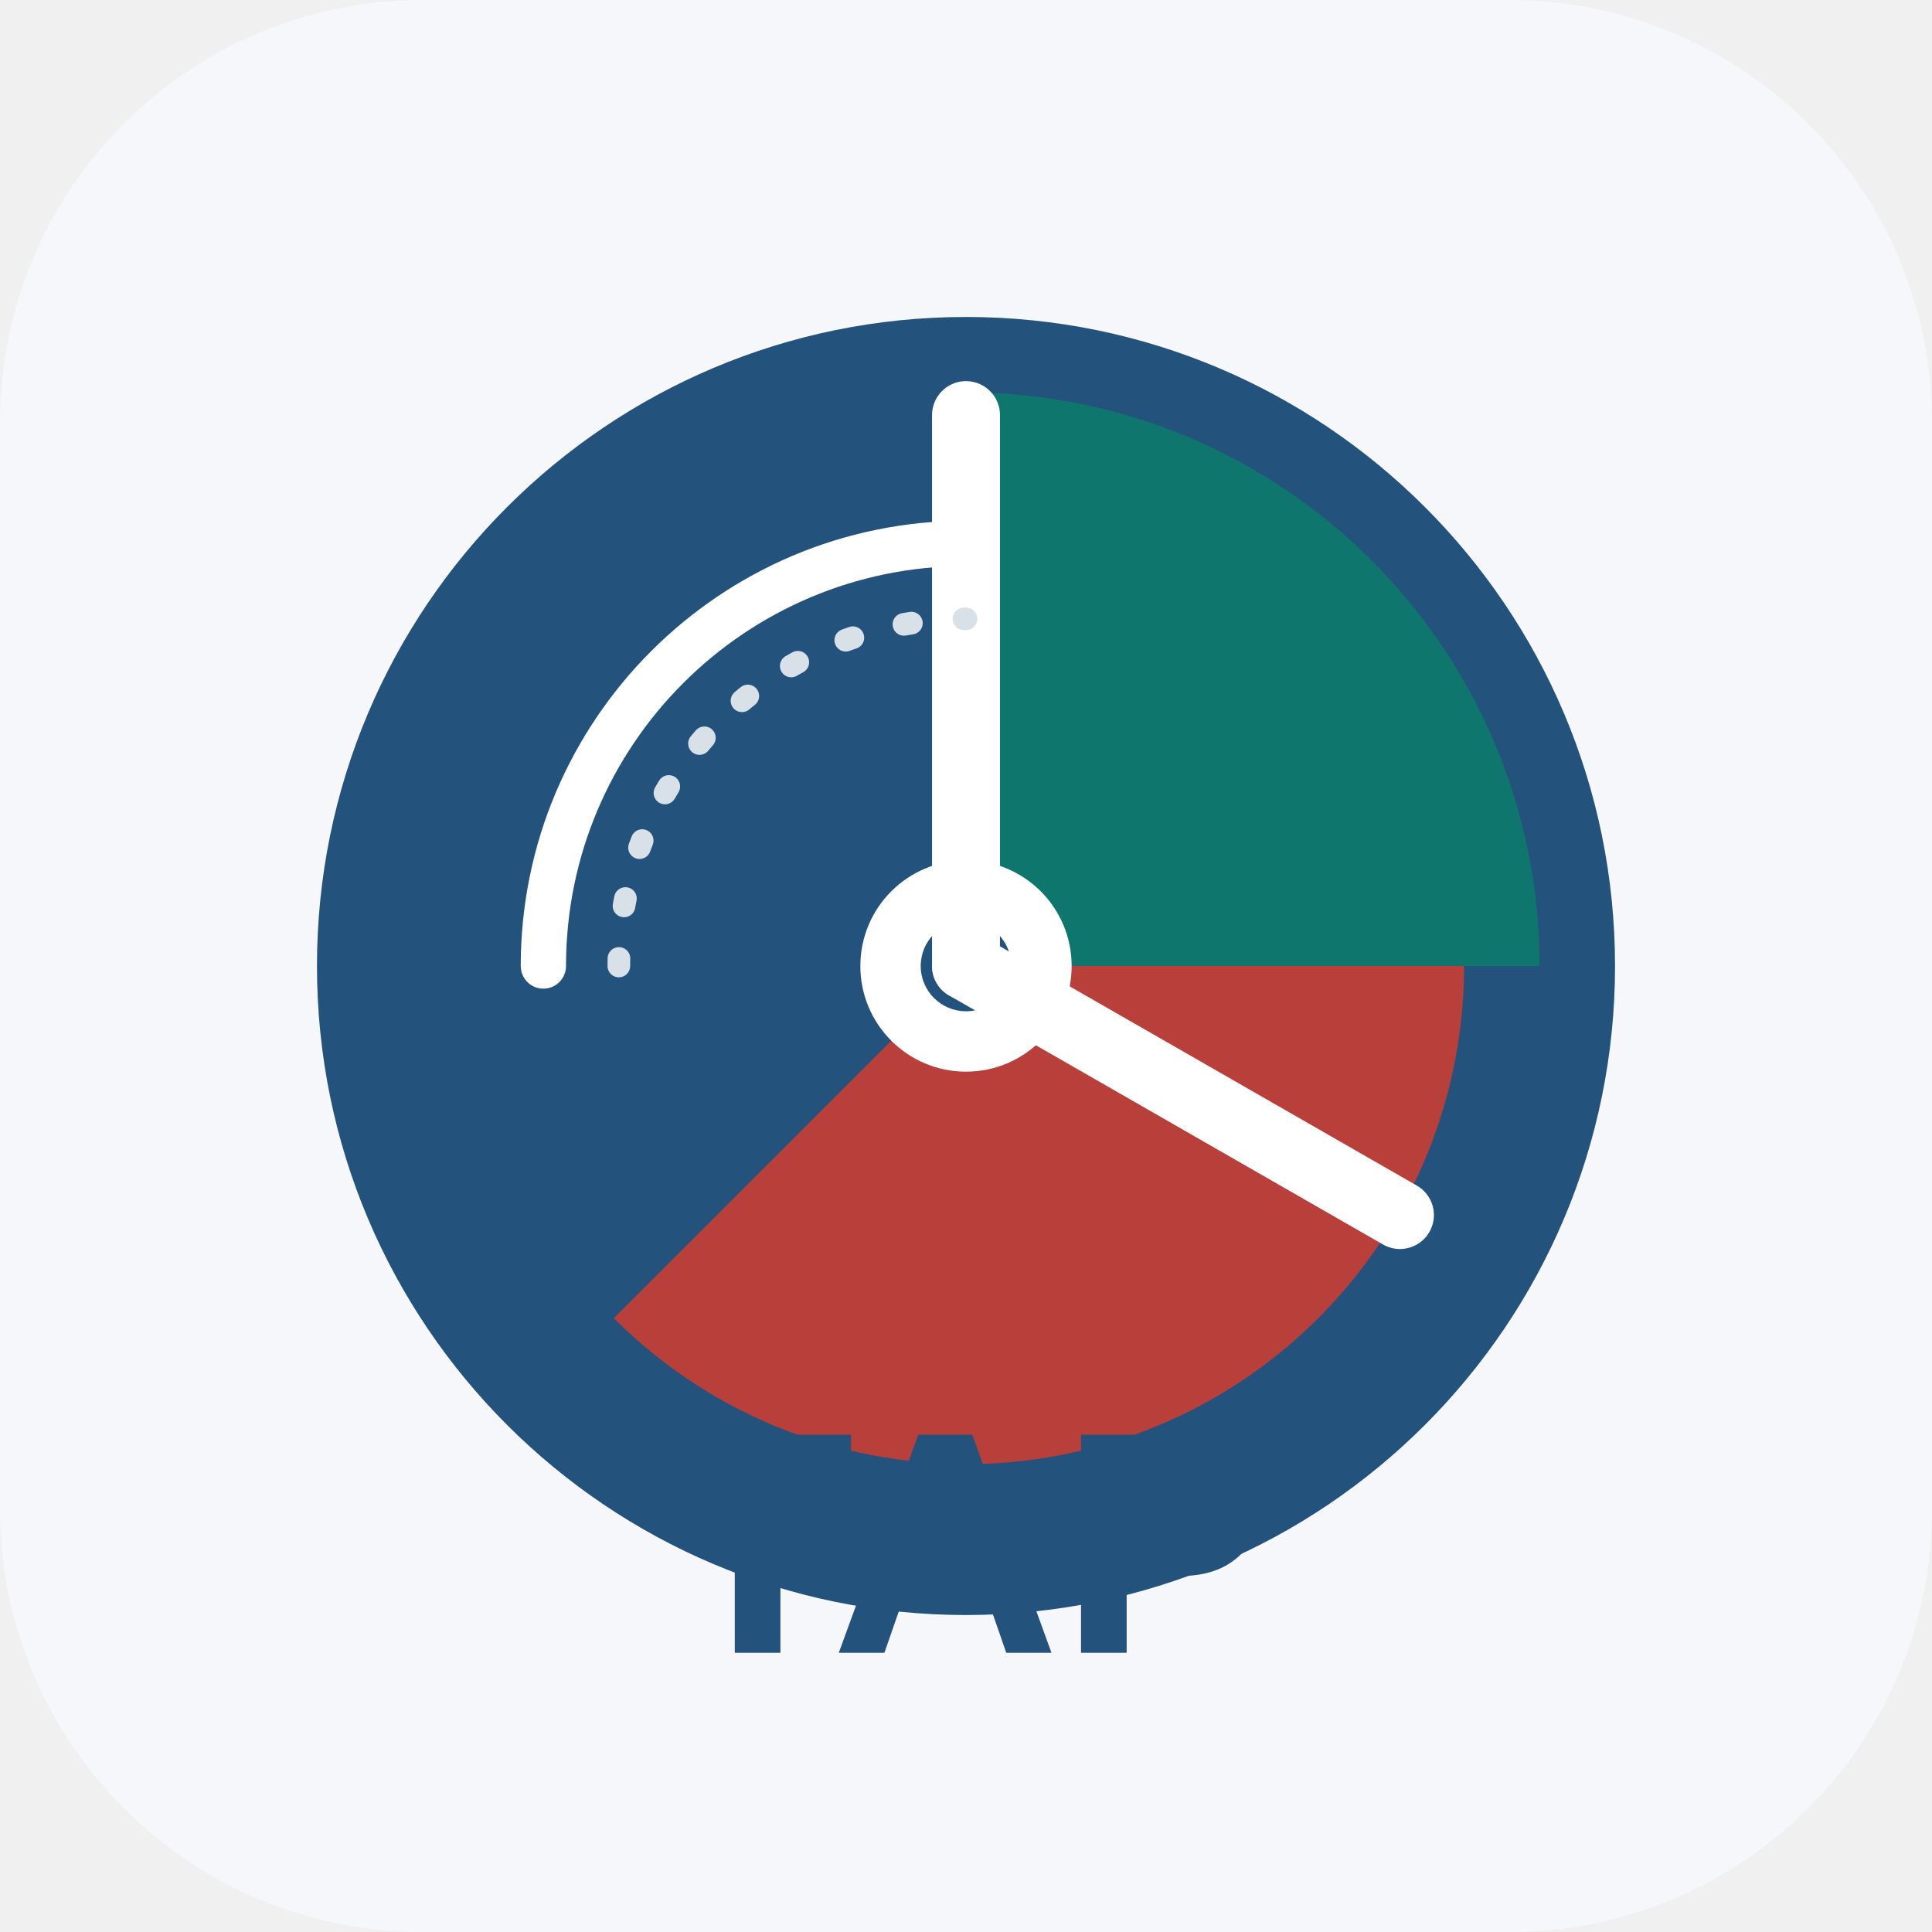
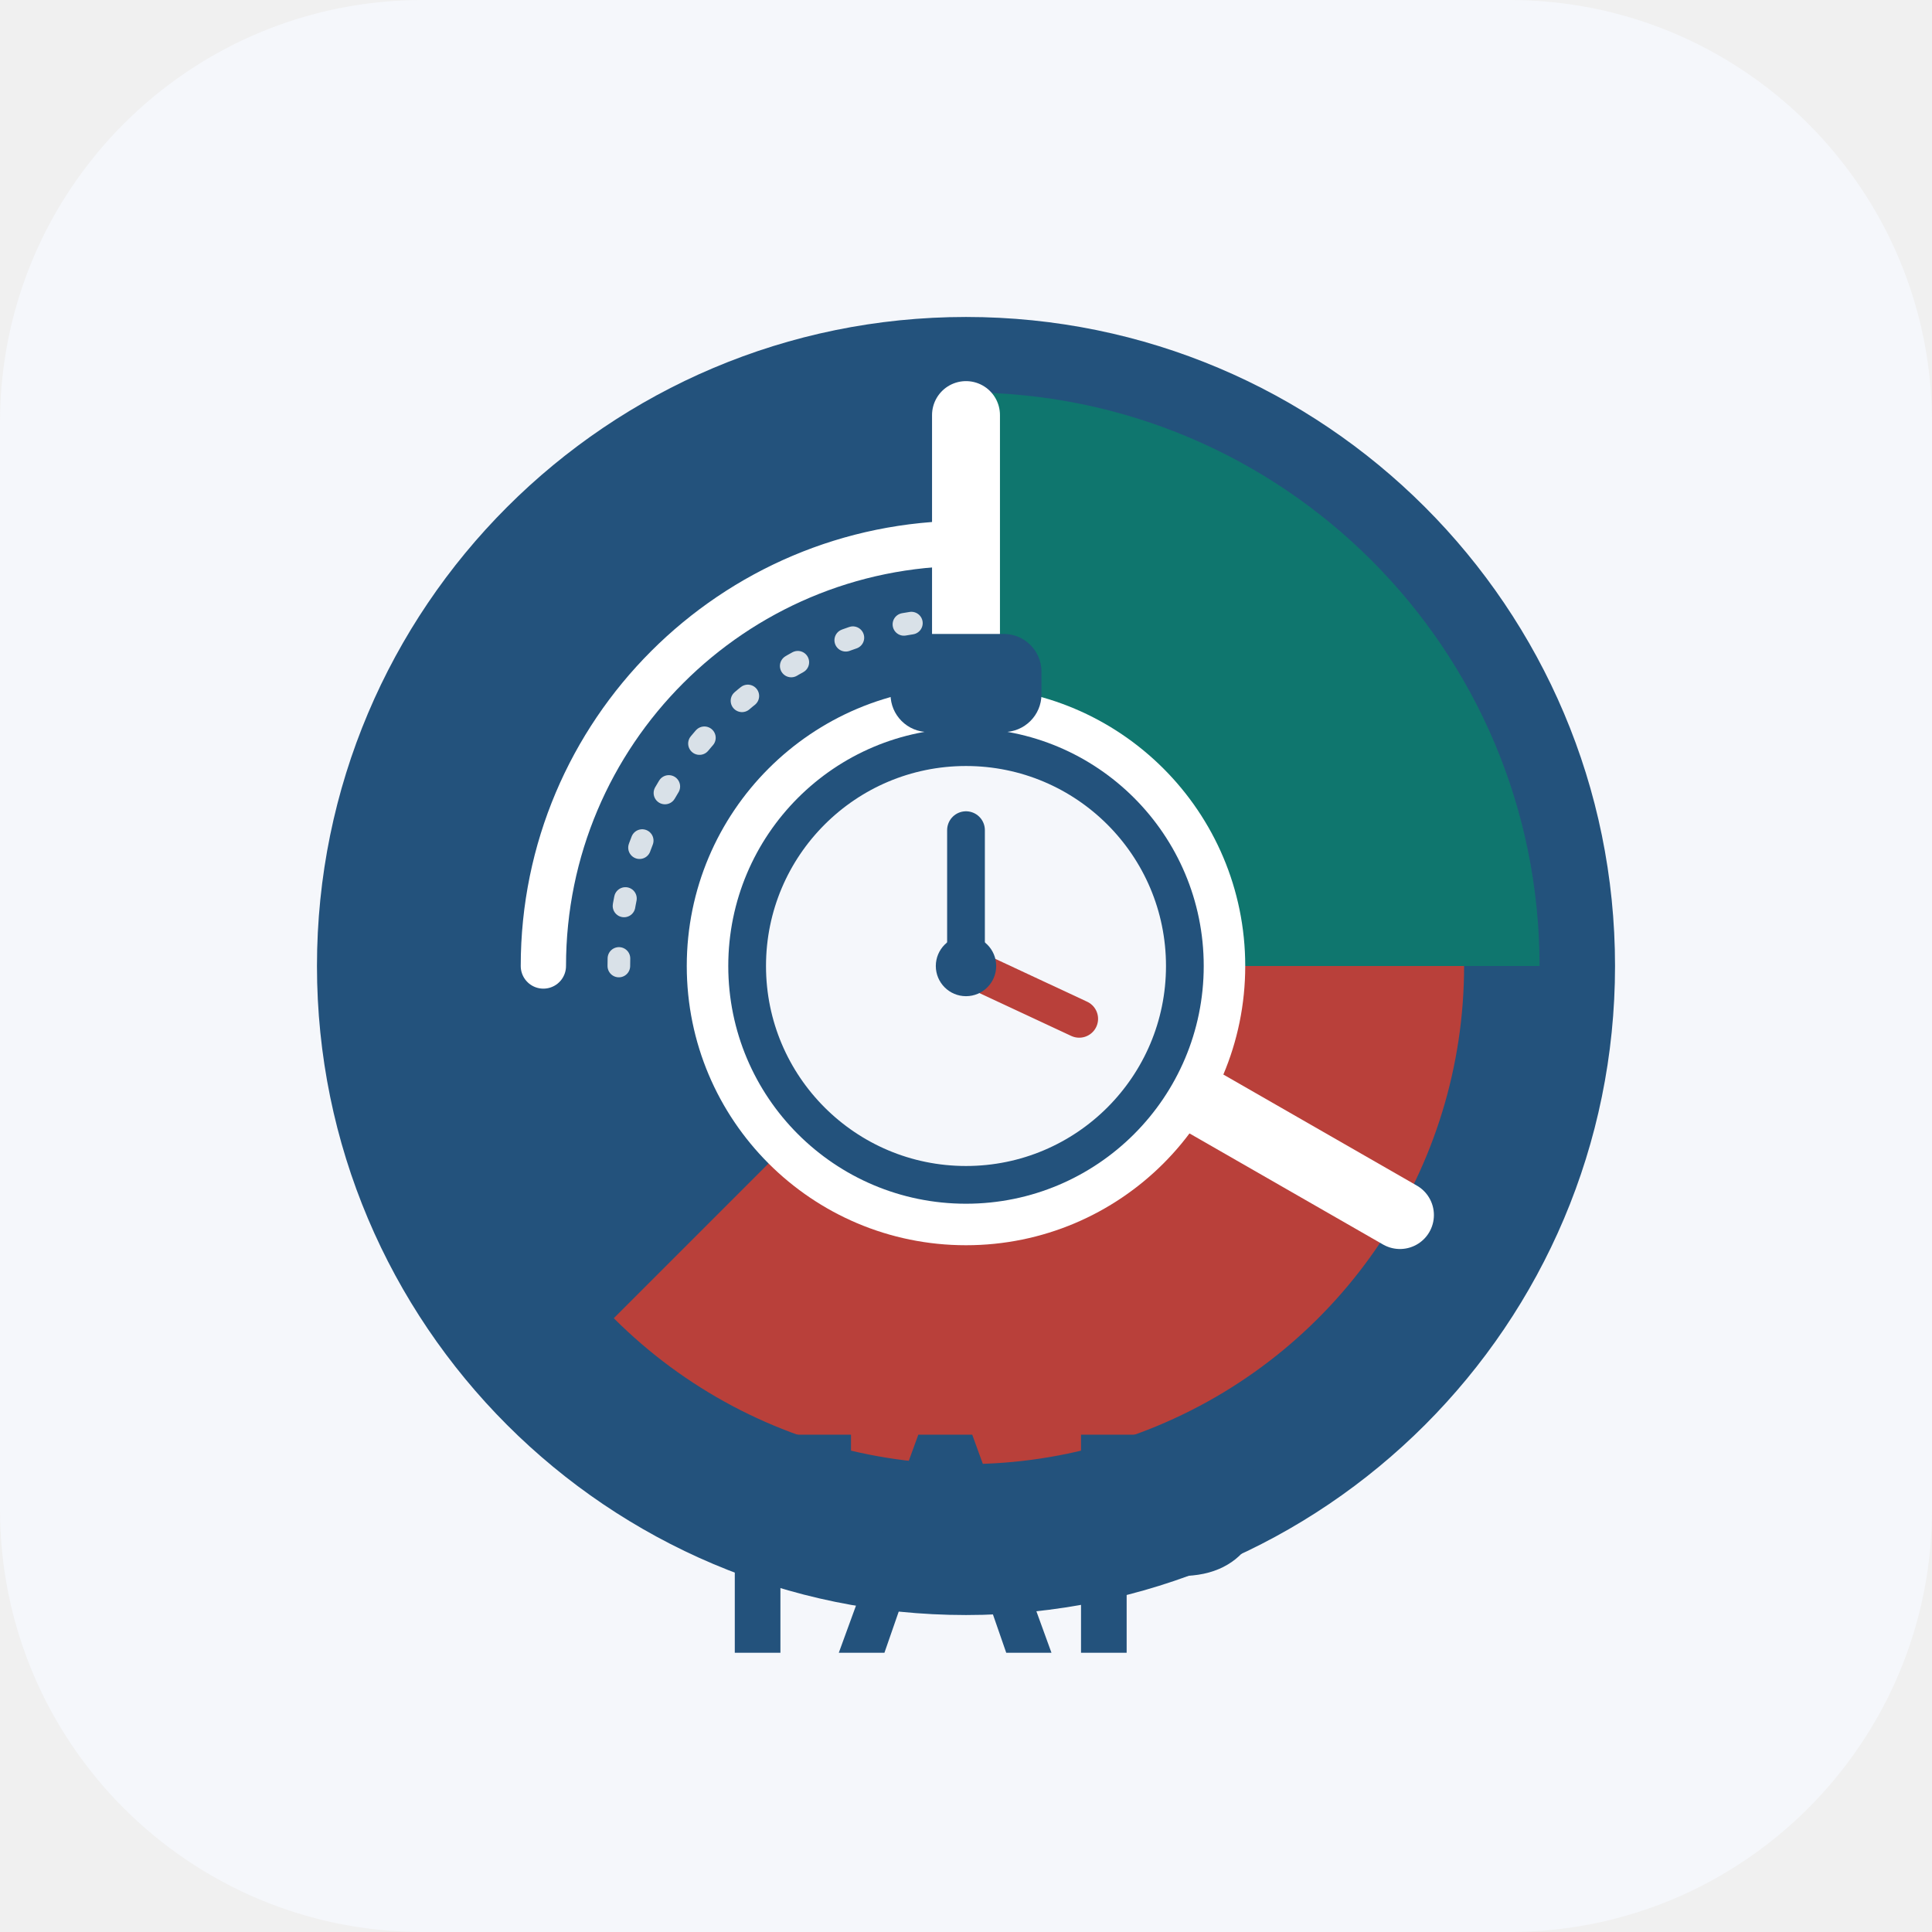
<svg xmlns="http://www.w3.org/2000/svg" viewBox="0 0 512 512">
  <rect width="512" height="512" rx="112" fill="#f5f7fb" />
  <circle cx="256" cy="256" r="172" fill="#23527c" />
  <path d="M256 256 L256 104 A152 152 0 0 1 408 256 Z" fill="#0f766e" />
  <path d="M256 256 L388 256 A132 132 0 0 1 162.66 349.34 Z" fill="#b9403a" />
-   <circle cx="256" cy="256" r="28" fill="#ffffff" />
-   <circle cx="256" cy="256" r="12" fill="#23527c" />
+   <path d="M144 256 A112 112 0 0 1 256 144" fill="none" stroke="#ffffff" stroke-width="12" stroke-linecap="round" />
+   <path d="M164 256 A92 92 0 0 1 256 164" fill="none" stroke="#d9e1e8" stroke-width="6" stroke-dasharray="2 14" stroke-linecap="round" />
  <path d="M256 256 L256 110" stroke="#ffffff" stroke-width="18" stroke-linecap="round" />
  <path d="M256 256 L371 322" stroke="#ffffff" stroke-width="18" stroke-linecap="round" />
-   <path d="M144 256 A112 112 0 0 1 256 144" fill="none" stroke="#ffffff" stroke-width="12" stroke-linecap="round" />
-   <path d="M164 256 A92 92 0 0 1 256 164" fill="none" stroke="#d9e1e8" stroke-width="6" stroke-dasharray="2 14" stroke-linecap="round" />
+   <circle cx="256" cy="256" r="74" fill="#ffffff" />
+   <circle cx="256" cy="256" r="58" fill="#f5f7fb" stroke="#23527c" stroke-width="10" />
+   <rect x="236" y="168" width="40" height="26" rx="10" fill="#23527c" />
+   <path d="M256 256 L256 220" stroke="#23527c" stroke-width="10" stroke-linecap="round" />
+   <path d="M256 256 L286 270" stroke="#b9403a" stroke-width="10" stroke-linecap="round" />
+   <circle cx="256" cy="256" r="8" fill="#23527c" />
  <text x="256" y="438" text-anchor="middle" font-family="Arial, sans-serif" font-size="84" font-weight="700" fill="#23527c">TAP</text>
</svg>
